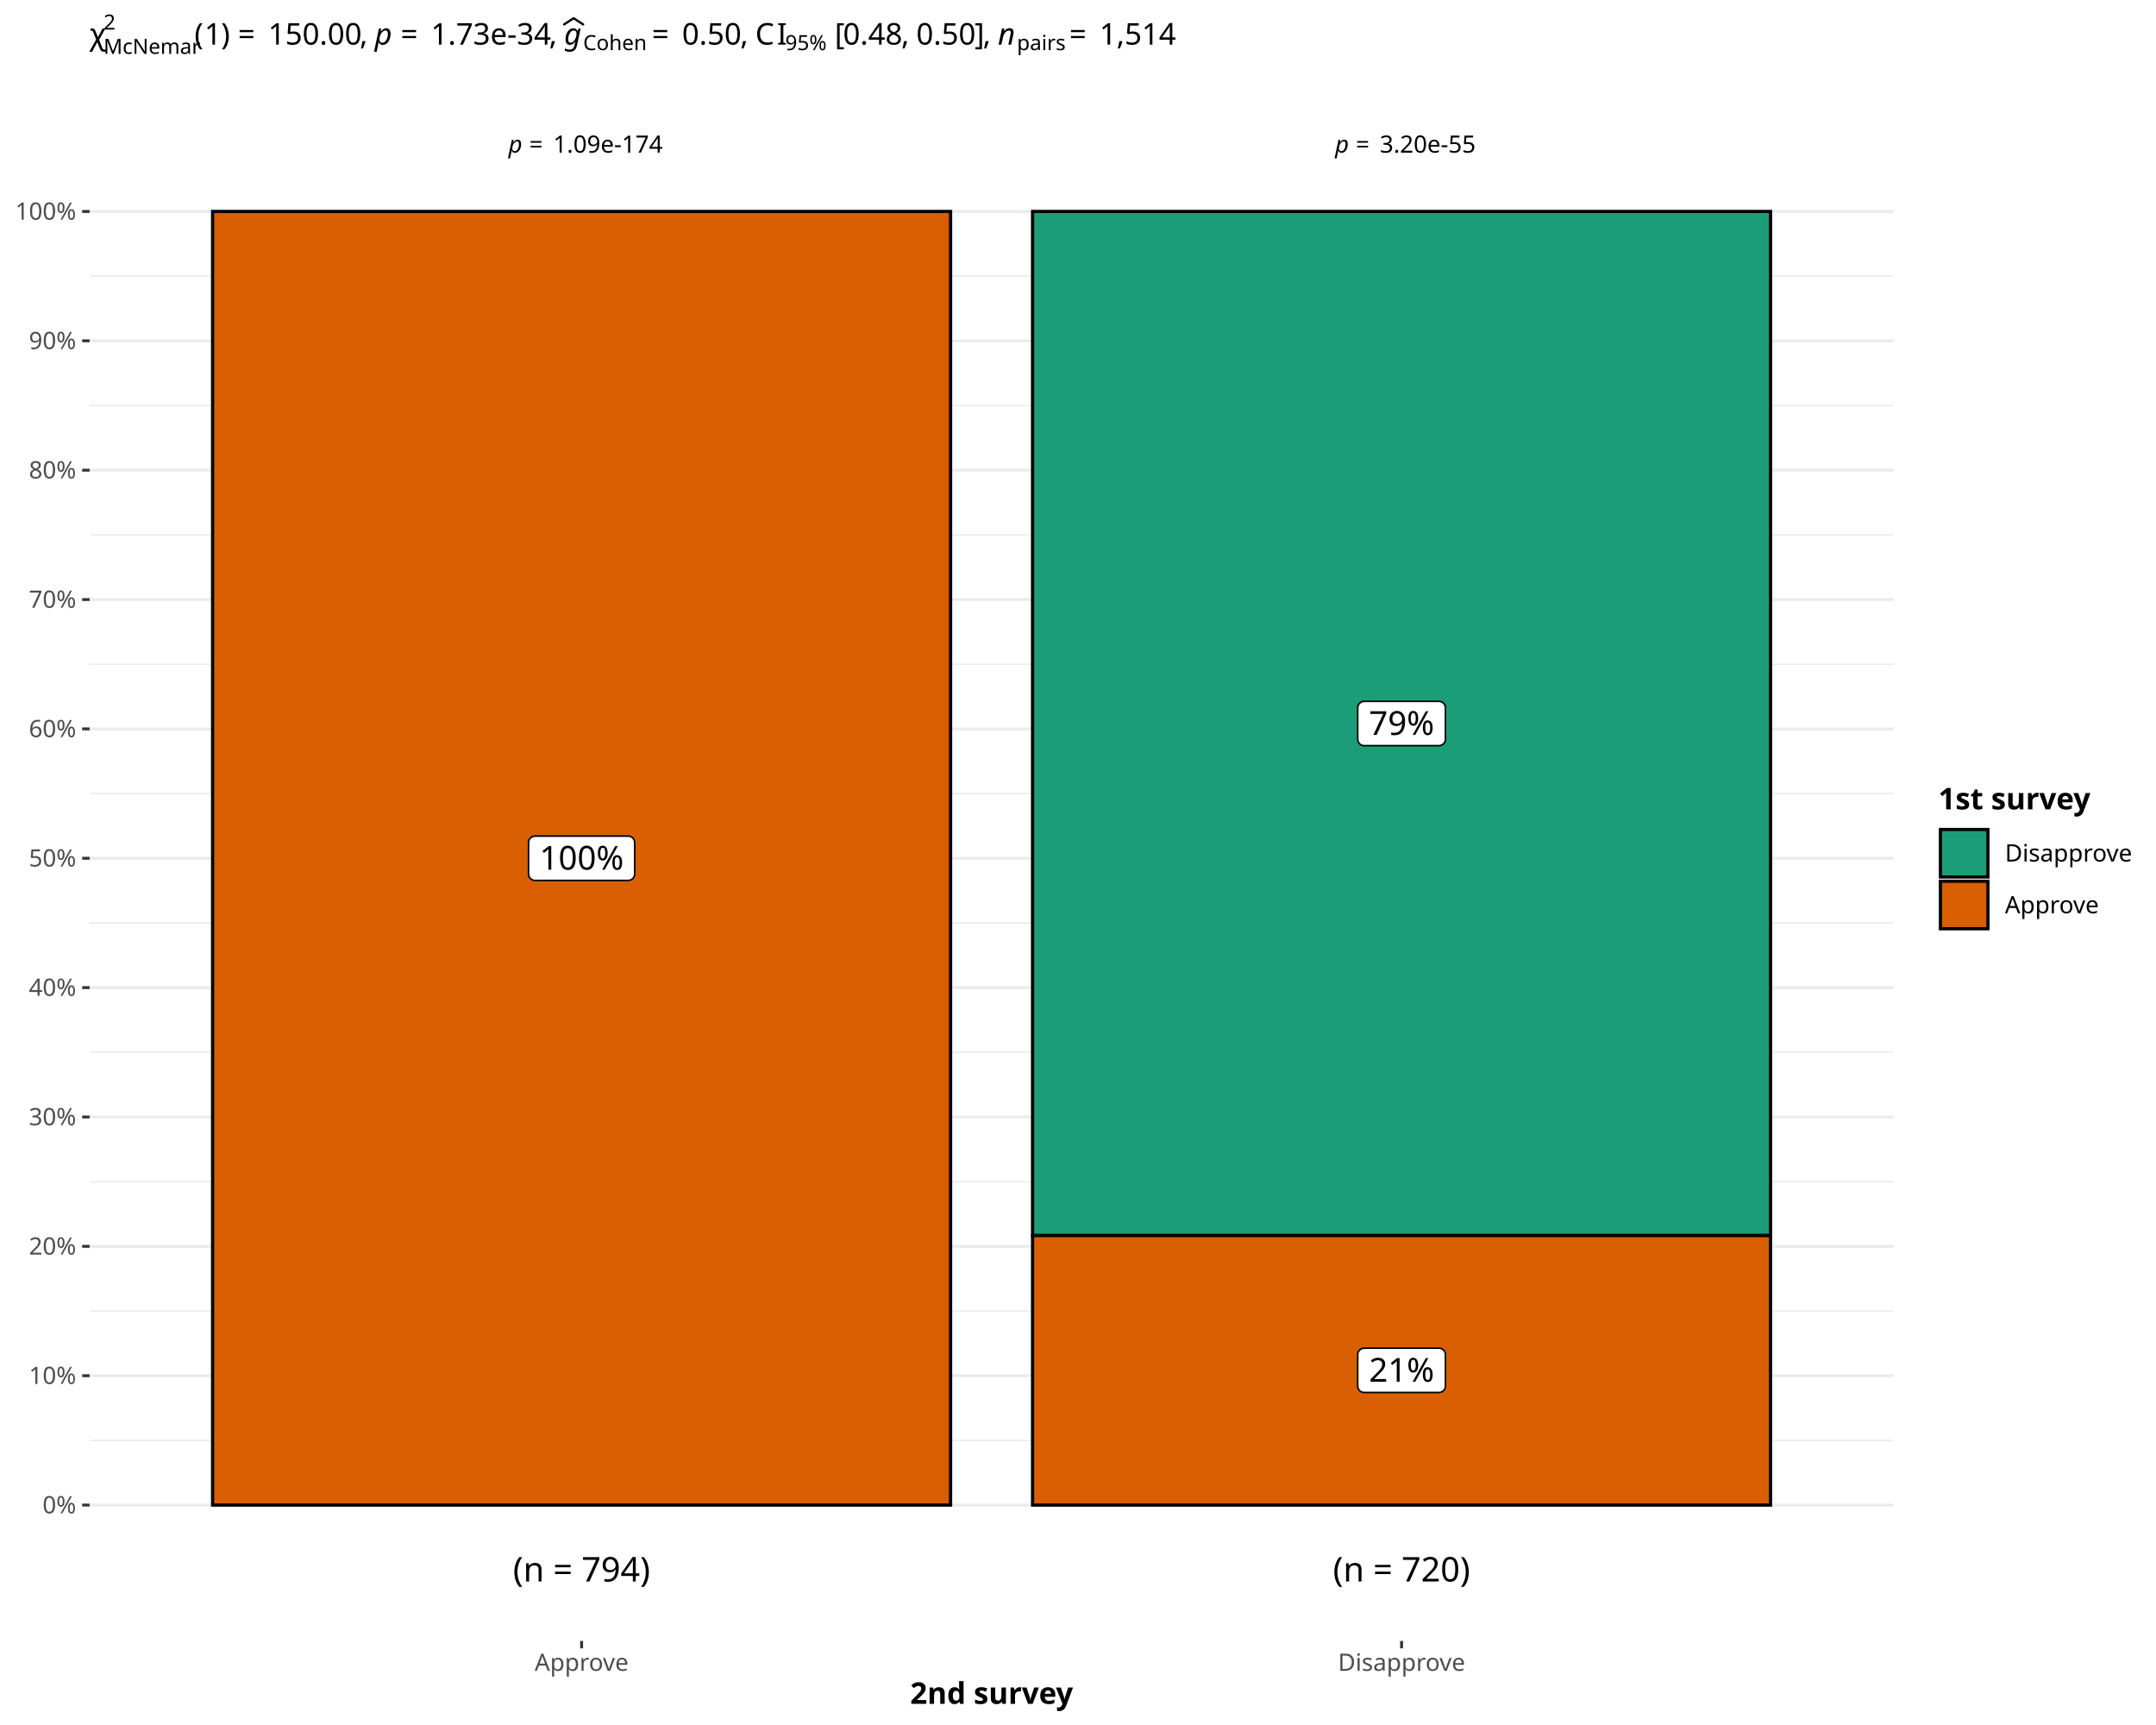
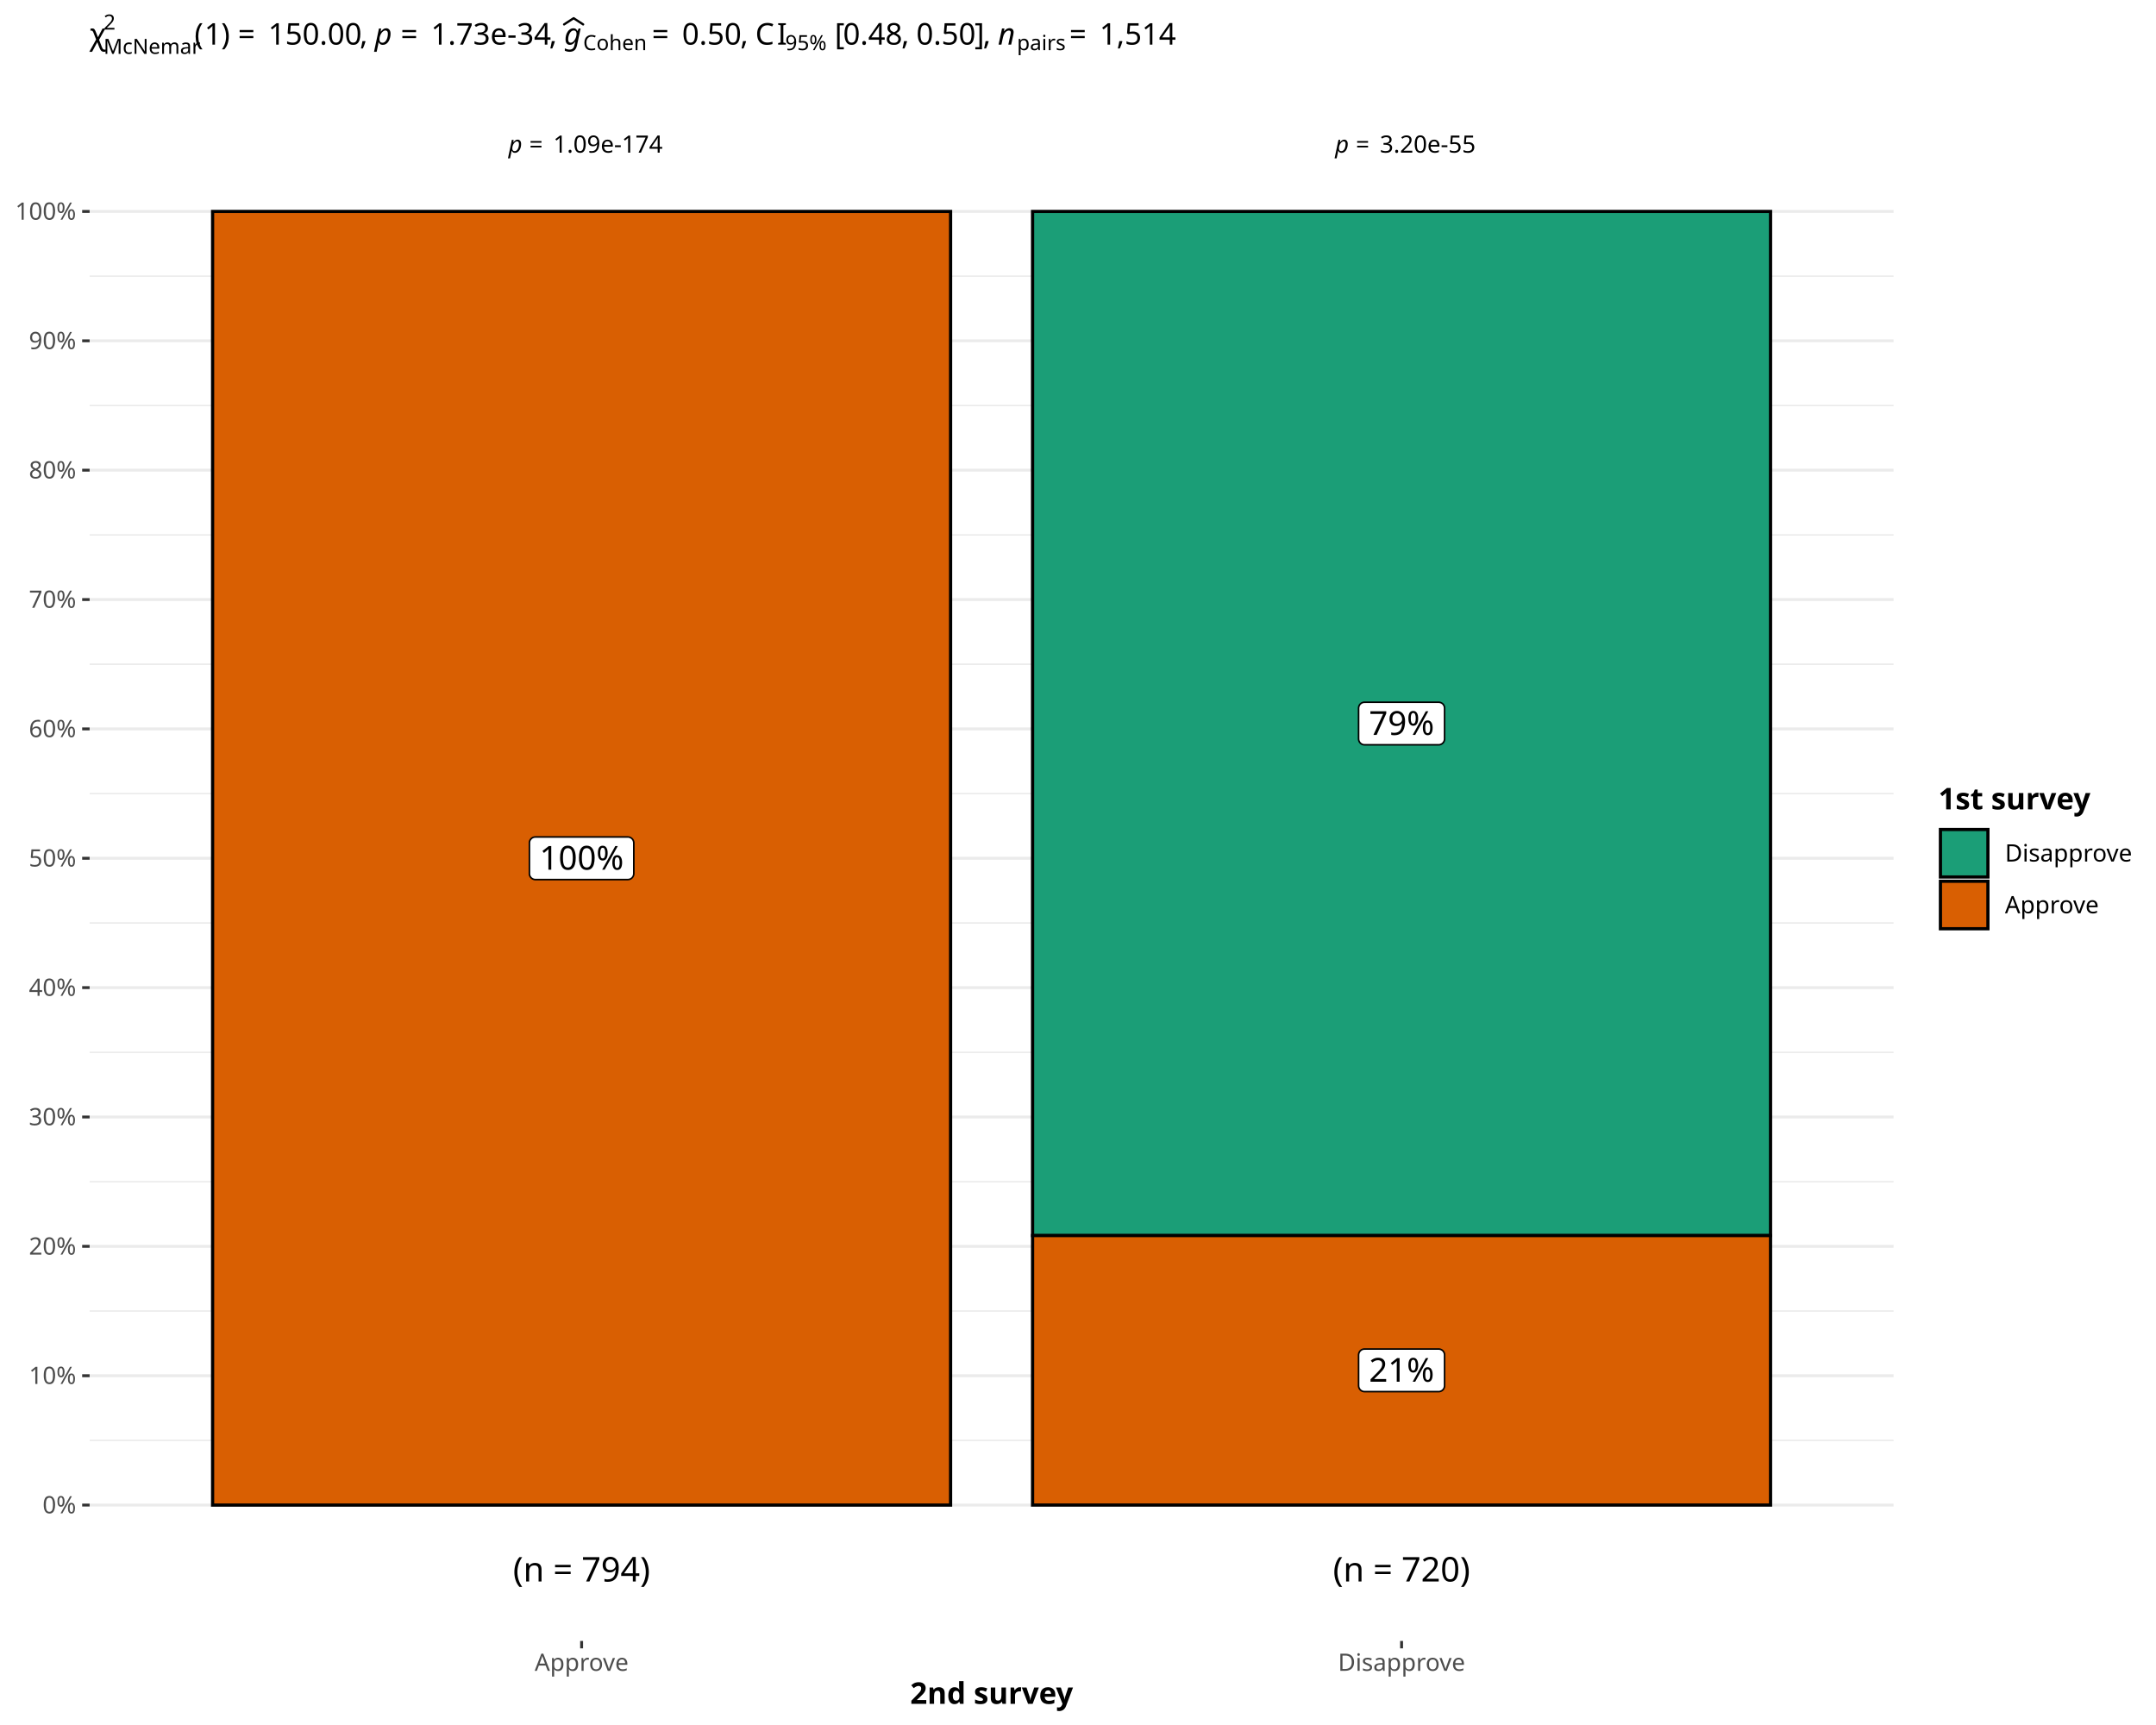
<svg xmlns="http://www.w3.org/2000/svg" class="svglite" data-engine-version="2.0" width="720.00pt" height="576.00pt" viewBox="0 0 720.00 576.00">
  <defs>
    <style type="text/css">
    .svglite line, .svglite polyline, .svglite polygon, .svglite path, .svglite rect, .svglite circle {
      fill: none;
      stroke: #000000;
      stroke-linecap: round;
      stroke-linejoin: round;
      stroke-miterlimit: 10.00;
    }
  </style>
  </defs>
  <rect width="100%" height="100%" style="stroke: none; fill: #FFFFFF;" />
  <defs>
    <clipPath id="cpMC4wMHw3MjAuMDB8MC4wMHw1NzYuMDA=">
      <rect x="0.00" y="0.00" width="720.00" height="576.00" />
    </clipPath>
  </defs>
  <g clip-path="url(#cpMC4wMHw3MjAuMDB8MC4wMHw1NzYuMDA=)">
    <rect x="0.00" y="0.00" width="720.00" height="576.00" style="stroke-width: 0.97; stroke: #FFFFFF; fill: #FFFFFF;" />
  </g>
  <defs>
    <clipPath id="cpMjkuOTN8NjMyLjM2fDI1LjI1fDU0Ny45Mg==">
      <rect x="29.93" y="25.25" width="602.43" height="522.67" />
    </clipPath>
  </defs>
  <g clip-path="url(#cpMjkuOTN8NjMyLjM2fDI1LjI1fDU0Ny45Mg==)">
    <rect x="29.93" y="25.25" width="602.43" height="522.67" style="stroke-width: 0.97; stroke: none; fill: #FFFFFF;" />
    <polyline points="29.93,480.97 632.36,480.97 " style="stroke-width: 0.48; stroke: #EBEBEB; stroke-linecap: butt;" />
    <polyline points="29.93,437.77 632.36,437.77 " style="stroke-width: 0.48; stroke: #EBEBEB; stroke-linecap: butt;" />
    <polyline points="29.93,394.58 632.36,394.58 " style="stroke-width: 0.48; stroke: #EBEBEB; stroke-linecap: butt;" />
    <polyline points="29.93,351.38 632.36,351.38 " style="stroke-width: 0.48; stroke: #EBEBEB; stroke-linecap: butt;" />
    <polyline points="29.93,308.18 632.36,308.18 " style="stroke-width: 0.48; stroke: #EBEBEB; stroke-linecap: butt;" />
    <polyline points="29.93,264.99 632.36,264.99 " style="stroke-width: 0.48; stroke: #EBEBEB; stroke-linecap: butt;" />
    <polyline points="29.93,221.79 632.36,221.79 " style="stroke-width: 0.48; stroke: #EBEBEB; stroke-linecap: butt;" />
    <polyline points="29.93,178.60 632.36,178.60 " style="stroke-width: 0.48; stroke: #EBEBEB; stroke-linecap: butt;" />
    <polyline points="29.93,135.40 632.36,135.40 " style="stroke-width: 0.48; stroke: #EBEBEB; stroke-linecap: butt;" />
    <polyline points="29.93,92.21 632.36,92.21 " style="stroke-width: 0.48; stroke: #EBEBEB; stroke-linecap: butt;" />
    <polyline points="29.93,502.56 632.36,502.56 " style="stroke-width: 0.97; stroke: #EBEBEB; stroke-linecap: butt;" />
    <polyline points="29.93,459.37 632.36,459.37 " style="stroke-width: 0.97; stroke: #EBEBEB; stroke-linecap: butt;" />
    <polyline points="29.93,416.17 632.36,416.17 " style="stroke-width: 0.97; stroke: #EBEBEB; stroke-linecap: butt;" />
    <polyline points="29.93,372.98 632.36,372.98 " style="stroke-width: 0.97; stroke: #EBEBEB; stroke-linecap: butt;" />
    <polyline points="29.93,329.78 632.36,329.78 " style="stroke-width: 0.97; stroke: #EBEBEB; stroke-linecap: butt;" />
    <polyline points="29.93,286.59 632.36,286.59 " style="stroke-width: 0.97; stroke: #EBEBEB; stroke-linecap: butt;" />
    <polyline points="29.93,243.39 632.36,243.39 " style="stroke-width: 0.97; stroke: #EBEBEB; stroke-linecap: butt;" />
    <polyline points="29.93,200.20 632.36,200.20 " style="stroke-width: 0.97; stroke: #EBEBEB; stroke-linecap: butt;" />
    <polyline points="29.93,157.00 632.36,157.00 " style="stroke-width: 0.97; stroke: #EBEBEB; stroke-linecap: butt;" />
    <polyline points="29.93,113.80 632.36,113.80 " style="stroke-width: 0.97; stroke: #EBEBEB; stroke-linecap: butt;" />
    <polyline points="29.93,70.61 632.36,70.61 " style="stroke-width: 0.97; stroke: #EBEBEB; stroke-linecap: butt;" />
    <rect x="344.83" y="70.61" width="246.45" height="341.97" style="stroke-width: 1.07; stroke-linecap: butt; stroke-linejoin: miter; fill: #1B9E77;" />
    <rect x="71.00" y="70.61" width="246.45" height="431.96" style="stroke-width: 1.07; stroke-linecap: butt; stroke-linejoin: miter; fill: #D95F02;" />
    <rect x="344.83" y="412.57" width="246.45" height="89.99" style="stroke-width: 1.07; stroke-linecap: butt; stroke-linejoin: miter; fill: #D95F02;" />
-     <polygon points="455.57,248.99 480.55,248.99 480.46,248.99 480.81,248.97 481.15,248.90 481.47,248.78 481.77,248.61 482.04,248.39 482.27,248.13 482.46,247.83 482.60,247.51 482.68,247.18 482.71,246.83 482.71,246.83 482.71,236.35 482.71,236.35 482.68,236.01 482.60,235.67 482.46,235.35 482.27,235.05 482.04,234.79 481.77,234.57 481.47,234.40 481.15,234.28 480.81,234.21 480.55,234.19 455.57,234.19 455.83,234.21 455.48,234.19 455.14,234.24 454.80,234.33 454.49,234.48 454.20,234.68 453.95,234.92 453.74,235.20 453.58,235.51 453.47,235.84 453.42,236.18 453.41,236.35 453.41,246.83 453.42,246.66 453.42,247.00 453.47,247.35 453.58,247.68 453.74,247.98 453.95,248.26 454.20,248.50 454.49,248.70 454.80,248.85 455.14,248.95 455.48,248.99 " style="stroke-width: 0.53; fill: #FFFFFF;" />
+     <polygon points="455.69,248.70 480.43,248.70 480.35,248.70 480.67,248.69 480.99,248.62 481.28,248.51 481.56,248.35 481.81,248.15 482.02,247.91 482.19,247.64 482.32,247.34 482.39,247.03 482.42,246.71 482.42,246.71 482.42,236.47 482.42,236.47 482.39,236.15 482.32,235.84 482.19,235.54 482.02,235.27 481.81,235.03 481.56,234.83 481.28,234.67 480.99,234.56 480.67,234.49 480.43,234.48 455.69,234.48 455.93,234.49 455.61,234.48 455.29,234.52 454.98,234.61 454.69,234.75 454.43,234.93 454.20,235.15 454.01,235.41 453.86,235.69 453.76,235.99 453.71,236.31 453.70,236.47 453.70,246.71 453.71,246.55 453.71,246.87 453.76,247.19 453.86,247.49 454.01,247.78 454.20,248.03 454.43,248.25 454.69,248.44 454.98,248.57 455.29,248.66 455.61,248.70 " style="stroke-width: 0.53; fill: #FFFFFF;" />
    <text x="468.06" y="245.39" text-anchor="middle" style="font-size: 11.04px; font-family: sans;" textLength="22.10px" lengthAdjust="spacingAndGlyphs">79%</text>
-     <polygon points="178.67,293.99 209.79,293.99 209.70,293.98 210.05,293.97 210.39,293.90 210.71,293.78 211.01,293.60 211.28,293.38 211.51,293.12 211.70,292.83 211.83,292.51 211.92,292.17 211.95,291.83 211.95,291.83 211.95,281.35 211.95,281.35 211.92,281.00 211.83,280.66 211.70,280.34 211.51,280.05 211.28,279.79 211.01,279.57 210.71,279.40 210.39,279.27 210.05,279.20 209.79,279.19 178.67,279.19 178.93,279.20 178.58,279.19 178.24,279.23 177.90,279.33 177.59,279.48 177.30,279.67 177.05,279.92 176.84,280.19 176.68,280.50 176.57,280.83 176.51,281.17 176.51,281.35 176.51,291.83 176.51,291.65 176.51,292.00 176.57,292.34 176.68,292.67 176.84,292.98 177.05,293.26 177.30,293.50 177.59,293.70 177.90,293.84 178.24,293.94 178.58,293.98 " style="stroke-width: 0.53; fill: #FFFFFF;" />
+     <polygon points="178.78,293.70 209.67,293.70 209.59,293.70 209.91,293.68 210.22,293.62 210.52,293.51 210.80,293.35 211.05,293.14 211.26,292.90 211.43,292.63 211.55,292.34 211.63,292.03 211.66,291.71 211.66,291.71 211.66,281.46 211.66,281.46 211.63,281.14 211.55,280.83 211.43,280.54 211.26,280.27 211.05,280.03 210.80,279.83 210.52,279.67 210.22,279.55 209.91,279.49 209.67,279.48 178.78,279.48 179.02,279.49 178.70,279.48 178.39,279.52 178.08,279.60 177.79,279.74 177.53,279.92 177.30,280.15 177.10,280.40 176.95,280.68 176.85,280.99 176.80,281.30 176.80,281.46 176.80,291.71 176.80,291.55 176.80,291.87 176.85,292.19 176.95,292.49 177.10,292.77 177.30,293.03 177.53,293.25 177.79,293.43 178.08,293.57 178.39,293.66 178.70,293.70 " style="stroke-width: 0.53; fill: #FFFFFF;" />
    <text x="194.23" y="290.39" text-anchor="middle" style="font-size: 11.04px; font-family: sans;" textLength="28.24px" lengthAdjust="spacingAndGlyphs">100%</text>
-     <polygon points="455.57,464.97 480.55,464.97 480.46,464.97 480.81,464.95 481.15,464.88 481.47,464.76 481.77,464.59 482.04,464.37 482.27,464.11 482.46,463.81 482.60,463.49 482.68,463.15 482.71,462.81 482.71,462.81 482.71,452.33 482.71,452.33 482.68,451.98 482.60,451.65 482.46,451.33 482.27,451.03 482.04,450.77 481.77,450.55 481.47,450.38 481.15,450.26 480.81,450.19 480.55,450.17 455.57,450.17 455.83,450.19 455.48,450.17 455.14,450.21 454.80,450.31 454.49,450.46 454.20,450.66 453.95,450.90 453.74,451.18 453.58,451.48 453.47,451.81 453.42,452.16 453.41,452.33 453.41,462.81 453.42,462.63 453.42,462.98 453.47,463.33 453.58,463.65 453.74,463.96 453.95,464.24 454.20,464.48 454.49,464.68 454.80,464.83 455.14,464.92 455.48,464.97 " style="stroke-width: 0.53; fill: #FFFFFF;" />
+     <polygon points="455.69,464.68 480.43,464.68 480.35,464.68 480.67,464.67 480.99,464.60 481.28,464.49 481.56,464.33 481.81,464.13 482.02,463.89 482.19,463.62 482.32,463.32 482.39,463.01 482.42,462.69 482.42,462.69 482.42,452.45 482.42,452.45 482.39,452.13 482.32,451.82 482.19,451.52 482.02,451.25 481.81,451.01 481.56,450.81 481.28,450.65 480.99,450.54 480.67,450.47 480.43,450.46 455.69,450.46 455.93,450.47 455.61,450.46 455.29,450.50 454.98,450.59 454.69,450.72 454.43,450.91 454.20,451.13 454.01,451.38 453.86,451.67 453.76,451.97 453.71,452.29 453.70,452.45 453.70,462.69 453.71,462.53 453.71,462.85 453.76,463.17 453.86,463.47 454.01,463.75 454.20,464.01 454.43,464.23 454.69,464.41 454.98,464.55 455.29,464.64 455.61,464.68 " style="stroke-width: 0.53; fill: #FFFFFF;" />
    <text x="468.06" y="461.37" text-anchor="middle" style="font-size: 11.04px; font-family: sans;" textLength="22.10px" lengthAdjust="spacingAndGlyphs">21%</text>
    <text x="443.86" y="50.97" style="font-size: 7.97px; font-family: sans;" textLength="1.99px" lengthAdjust="spacingAndGlyphs"> </text>
    <text x="445.86" y="50.97" style="font-size: 7.97px; font-style: italic; font-family: sans;" textLength="4.43px" lengthAdjust="spacingAndGlyphs">p</text>
    <text x="452.77" y="50.97" style="font-size: 7.97px; font-family: sans;" textLength="6.19px" lengthAdjust="spacingAndGlyphs">=</text>
    <text x="460.80" y="50.97" style="font-size: 7.97px; font-family: sans;" textLength="31.45px" lengthAdjust="spacingAndGlyphs">3.20e-55</text>
    <text x="167.81" y="50.97" style="font-size: 7.97px; font-family: sans;" textLength="1.99px" lengthAdjust="spacingAndGlyphs"> </text>
    <text x="169.81" y="50.97" style="font-size: 7.97px; font-style: italic; font-family: sans;" textLength="4.43px" lengthAdjust="spacingAndGlyphs">p</text>
    <text x="176.73" y="50.97" style="font-size: 7.97px; font-family: sans;" textLength="6.19px" lengthAdjust="spacingAndGlyphs">=</text>
    <text x="184.75" y="50.97" style="font-size: 7.97px; font-family: sans;" textLength="35.88px" lengthAdjust="spacingAndGlyphs">1.09e-174</text>
    <text x="468.06" y="528.08" text-anchor="middle" style="font-size: 11.38px; font-family: sans;" textLength="45.87px" lengthAdjust="spacingAndGlyphs">(n = 720)</text>
    <text x="194.23" y="528.08" text-anchor="middle" style="font-size: 11.38px; font-family: sans;" textLength="45.87px" lengthAdjust="spacingAndGlyphs">(n = 794)</text>
  </g>
  <g clip-path="url(#cpMC4wMHw3MjAuMDB8MC4wMHw1NzYuMDA=)">
    <text x="25.44" y="505.32" text-anchor="end" style="font-size: 8.00px; fill: #4D4D4D; font-family: sans;" textLength="11.56px" lengthAdjust="spacingAndGlyphs">0%</text>
    <text x="25.44" y="462.12" text-anchor="end" style="font-size: 8.00px; fill: #4D4D4D; font-family: sans;" textLength="16.01px" lengthAdjust="spacingAndGlyphs">10%</text>
    <text x="25.44" y="418.93" text-anchor="end" style="font-size: 8.00px; fill: #4D4D4D; font-family: sans;" textLength="16.01px" lengthAdjust="spacingAndGlyphs">20%</text>
    <text x="25.44" y="375.73" text-anchor="end" style="font-size: 8.00px; fill: #4D4D4D; font-family: sans;" textLength="16.01px" lengthAdjust="spacingAndGlyphs">30%</text>
    <text x="25.44" y="332.53" text-anchor="end" style="font-size: 8.00px; fill: #4D4D4D; font-family: sans;" textLength="16.01px" lengthAdjust="spacingAndGlyphs">40%</text>
    <text x="25.44" y="289.34" text-anchor="end" style="font-size: 8.00px; fill: #4D4D4D; font-family: sans;" textLength="16.01px" lengthAdjust="spacingAndGlyphs">50%</text>
    <text x="25.44" y="246.14" text-anchor="end" style="font-size: 8.00px; fill: #4D4D4D; font-family: sans;" textLength="16.01px" lengthAdjust="spacingAndGlyphs">60%</text>
    <text x="25.44" y="202.95" text-anchor="end" style="font-size: 8.00px; fill: #4D4D4D; font-family: sans;" textLength="16.01px" lengthAdjust="spacingAndGlyphs">70%</text>
    <text x="25.44" y="159.75" text-anchor="end" style="font-size: 8.00px; fill: #4D4D4D; font-family: sans;" textLength="16.01px" lengthAdjust="spacingAndGlyphs">80%</text>
    <text x="25.44" y="116.56" text-anchor="end" style="font-size: 8.00px; fill: #4D4D4D; font-family: sans;" textLength="16.01px" lengthAdjust="spacingAndGlyphs">90%</text>
    <text x="25.44" y="73.36" text-anchor="end" style="font-size: 8.00px; fill: #4D4D4D; font-family: sans;" textLength="20.46px" lengthAdjust="spacingAndGlyphs">100%</text>
    <polyline points="27.44,502.56 29.93,502.56 " style="stroke-width: 0.97; stroke: #333333; stroke-linecap: butt;" />
    <polyline points="27.44,459.37 29.93,459.37 " style="stroke-width: 0.97; stroke: #333333; stroke-linecap: butt;" />
    <polyline points="27.44,416.17 29.93,416.17 " style="stroke-width: 0.97; stroke: #333333; stroke-linecap: butt;" />
    <polyline points="27.44,372.98 29.93,372.98 " style="stroke-width: 0.97; stroke: #333333; stroke-linecap: butt;" />
    <polyline points="27.44,329.78 29.93,329.78 " style="stroke-width: 0.97; stroke: #333333; stroke-linecap: butt;" />
    <polyline points="27.44,286.59 29.93,286.59 " style="stroke-width: 0.97; stroke: #333333; stroke-linecap: butt;" />
    <polyline points="27.44,243.39 29.93,243.39 " style="stroke-width: 0.97; stroke: #333333; stroke-linecap: butt;" />
    <polyline points="27.44,200.20 29.93,200.20 " style="stroke-width: 0.97; stroke: #333333; stroke-linecap: butt;" />
    <polyline points="27.44,157.00 29.93,157.00 " style="stroke-width: 0.97; stroke: #333333; stroke-linecap: butt;" />
    <polyline points="27.44,113.80 29.93,113.80 " style="stroke-width: 0.97; stroke: #333333; stroke-linecap: butt;" />
    <polyline points="27.44,70.61 29.93,70.61 " style="stroke-width: 0.97; stroke: #333333; stroke-linecap: butt;" />
    <polyline points="194.23,550.41 194.23,547.92 " style="stroke-width: 0.97; stroke: #333333; stroke-linecap: butt;" />
    <polyline points="468.06,550.41 468.06,547.92 " style="stroke-width: 0.97; stroke: #333333; stroke-linecap: butt;" />
    <text x="194.23" y="557.91" text-anchor="middle" style="font-size: 8.00px; fill: #4D4D4D; font-family: sans;" textLength="29.80px" lengthAdjust="spacingAndGlyphs">Approve</text>
    <text x="468.06" y="557.91" text-anchor="middle" style="font-size: 8.00px; fill: #4D4D4D; font-family: sans;" textLength="40.47px" lengthAdjust="spacingAndGlyphs">Disapprove</text>
    <text x="331.14" y="568.94" text-anchor="middle" style="font-size: 10.00px; font-weight: bold; font-family: sans;" textLength="48.93px" lengthAdjust="spacingAndGlyphs">2nd survey</text>
    <rect x="642.32" y="257.36" width="72.70" height="58.46" style="stroke-width: 0.97; stroke: none; fill: #FFFFFF;" />
    <text x="647.30" y="270.26" style="font-size: 10.00px; font-weight: bold; font-family: sans;" textLength="45.59px" lengthAdjust="spacingAndGlyphs">1st survey</text>
    <rect x="647.30" y="276.28" width="17.28" height="17.28" style="stroke-width: 0.97; stroke: none; fill: #FFFFFF;" />
    <rect x="648.01" y="276.98" width="15.86" height="15.86" style="stroke-width: 1.07; stroke-linecap: butt; stroke-linejoin: miter; fill: #1B9E77;" />
    <rect x="647.30" y="293.56" width="17.28" height="17.28" style="stroke-width: 0.97; stroke: none; fill: #FFFFFF;" />
    <rect x="648.01" y="294.26" width="15.86" height="15.86" style="stroke-width: 1.07; stroke-linecap: butt; stroke-linejoin: miter; fill: #D95F02;" />
    <text x="669.56" y="287.67" style="font-size: 8.00px; font-family: sans;" textLength="40.47px" lengthAdjust="spacingAndGlyphs">Disapprove</text>
    <text x="669.56" y="304.95" style="font-size: 8.00px; font-family: sans;" textLength="29.80px" lengthAdjust="spacingAndGlyphs">Approve</text>
    <text x="29.93" y="14.89" style="font-size: 10.00px; font-family: sans;" textLength="4.65px" lengthAdjust="spacingAndGlyphs">χ</text>
    <text x="34.58" y="17.99" style="font-size: 7.00px; font-family: sans;" textLength="30.34px" lengthAdjust="spacingAndGlyphs">McNemar</text>
    <text x="34.58" y="9.87" style="font-size: 7.00px; font-family: sans;" textLength="3.89px" lengthAdjust="spacingAndGlyphs">2</text>
    <text x="64.92" y="14.89" style="font-size: 10.00px; font-family: sans;" textLength="3.33px" lengthAdjust="spacingAndGlyphs">(</text>
    <text x="68.25" y="14.89" style="font-size: 10.00px; font-family: sans;" textLength="5.56px" lengthAdjust="spacingAndGlyphs">1</text>
    <text x="73.81" y="14.89" style="font-size: 10.00px; font-family: sans;" textLength="3.33px" lengthAdjust="spacingAndGlyphs">)</text>
    <text x="79.46" y="14.89" style="font-size: 10.00px; font-family: sans;" textLength="7.76px" lengthAdjust="spacingAndGlyphs">=</text>
    <text x="89.54" y="14.89" style="font-size: 10.00px; font-family: sans;" textLength="30.59px" lengthAdjust="spacingAndGlyphs">150.00</text>
    <text x="120.13" y="14.89" style="font-size: 10.00px; font-family: sans;" textLength="2.50px" lengthAdjust="spacingAndGlyphs">,</text>
    <text x="122.63" y="14.89" style="font-size: 10.00px; font-family: sans;" textLength="2.50px" lengthAdjust="spacingAndGlyphs"> </text>
    <text x="125.13" y="14.89" style="font-size: 10.00px; font-style: italic; font-family: sans;" textLength="5.56px" lengthAdjust="spacingAndGlyphs">p</text>
    <text x="133.81" y="14.89" style="font-size: 10.00px; font-family: sans;" textLength="7.76px" lengthAdjust="spacingAndGlyphs">=</text>
    <text x="143.89" y="14.89" style="font-size: 10.00px; font-family: sans;" textLength="39.48px" lengthAdjust="spacingAndGlyphs">1.73e-34</text>
    <text x="183.37" y="14.89" style="font-size: 10.00px; font-family: sans;" textLength="2.50px" lengthAdjust="spacingAndGlyphs">,</text>
    <text x="185.87" y="14.89" style="font-size: 10.00px; font-family: sans;" textLength="2.50px" lengthAdjust="spacingAndGlyphs"> </text>
    <text x="188.38" y="14.89" style="font-size: 10.00px; font-style: italic; font-family: sans;" textLength="5.56px" lengthAdjust="spacingAndGlyphs">g</text>
    <polyline points="188.38,8.15 191.56,6.08 194.74,8.15 " style="stroke-width: 0.75;" />
    <text x="194.74" y="16.74" style="font-size: 7.00px; font-family: sans;" textLength="20.63px" lengthAdjust="spacingAndGlyphs">Cohen</text>
    <text x="217.69" y="14.89" style="font-size: 10.00px; font-family: sans;" textLength="7.76px" lengthAdjust="spacingAndGlyphs">=</text>
    <text x="227.77" y="14.89" style="font-size: 10.00px; font-family: sans;" textLength="19.46px" lengthAdjust="spacingAndGlyphs">0.50</text>
    <text x="247.23" y="14.89" style="font-size: 10.00px; font-family: sans;" textLength="2.50px" lengthAdjust="spacingAndGlyphs">,</text>
    <text x="249.73" y="14.89" style="font-size: 10.00px; font-family: sans;" textLength="2.50px" lengthAdjust="spacingAndGlyphs"> </text>
    <text x="252.24" y="14.89" style="font-size: 10.00px; font-family: sans;" textLength="7.22px" lengthAdjust="spacingAndGlyphs">C</text>
    <text x="259.46" y="14.89" style="font-size: 10.00px; font-family: sans;" textLength="2.78px" lengthAdjust="spacingAndGlyphs">I</text>
    <text x="262.24" y="16.74" style="font-size: 7.00px; font-family: sans;" textLength="14.01px" lengthAdjust="spacingAndGlyphs">95%</text>
    <text x="276.25" y="14.89" style="font-size: 10.00px; font-family: sans;" textLength="2.50px" lengthAdjust="spacingAndGlyphs"> </text>
    <text x="278.75" y="14.89" style="font-size: 10.00px; font-family: sans;" textLength="2.78px" lengthAdjust="spacingAndGlyphs">[</text>
    <text x="281.53" y="14.89" style="font-size: 10.00px; font-family: sans;" textLength="19.46px" lengthAdjust="spacingAndGlyphs">0.48</text>
    <text x="300.99" y="14.89" style="font-size: 10.00px; font-family: sans;" textLength="2.50px" lengthAdjust="spacingAndGlyphs">,</text>
    <text x="303.50" y="14.89" style="font-size: 10.00px; font-family: sans;" textLength="2.50px" lengthAdjust="spacingAndGlyphs"> </text>
    <text x="306.00" y="14.89" style="font-size: 10.00px; font-family: sans;" textLength="19.46px" lengthAdjust="spacingAndGlyphs">0.50</text>
    <text x="325.46" y="14.89" style="font-size: 10.00px; font-family: sans;" textLength="2.78px" lengthAdjust="spacingAndGlyphs">]</text>
    <text x="328.24" y="14.89" style="font-size: 10.00px; font-family: sans;" textLength="2.50px" lengthAdjust="spacingAndGlyphs">,</text>
    <text x="330.74" y="14.89" style="font-size: 10.00px; font-family: sans;" textLength="2.50px" lengthAdjust="spacingAndGlyphs"> </text>
    <text x="333.24" y="14.89" style="font-size: 10.00px; font-style: italic; font-family: sans;" textLength="5.56px" lengthAdjust="spacingAndGlyphs">n</text>
    <text x="339.61" y="16.74" style="font-size: 7.00px; font-family: sans;" textLength="15.17px" lengthAdjust="spacingAndGlyphs">pairs</text>
    <text x="357.10" y="14.89" style="font-size: 10.00px; font-family: sans;" textLength="7.76px" lengthAdjust="spacingAndGlyphs">=</text>
    <text x="367.18" y="14.89" style="font-size: 10.00px; font-family: sans;" textLength="25.03px" lengthAdjust="spacingAndGlyphs">1,514</text>
  </g>
</svg>
